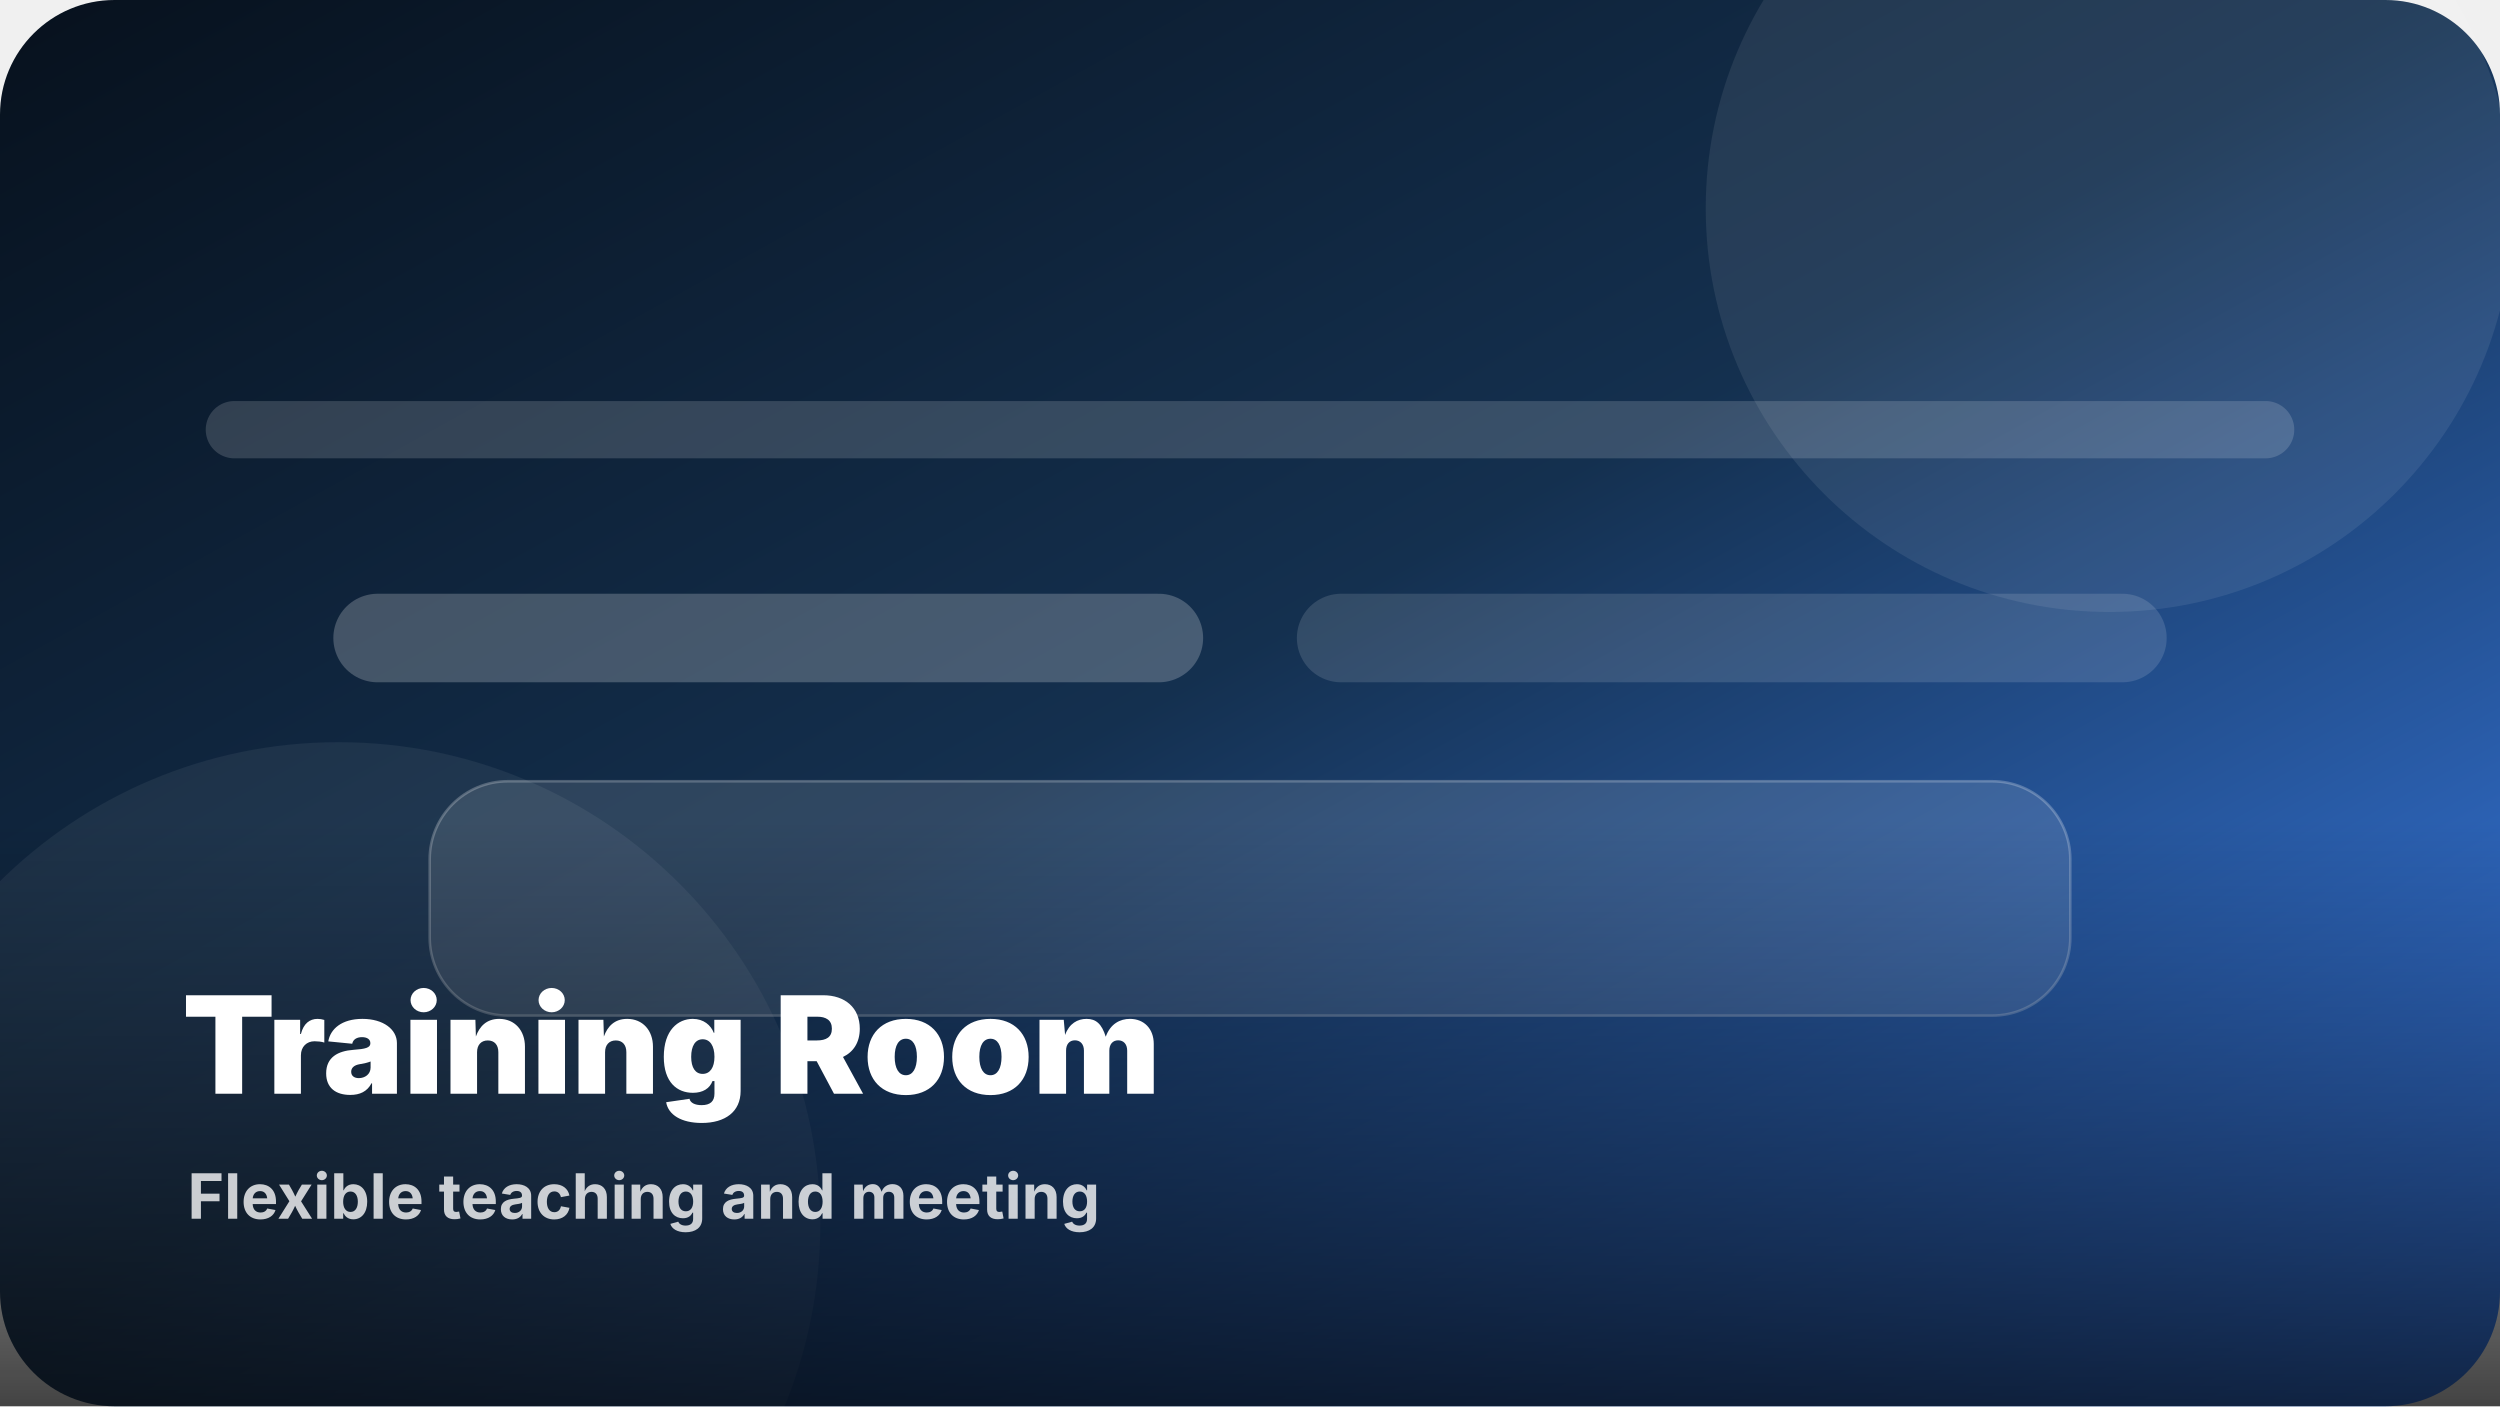
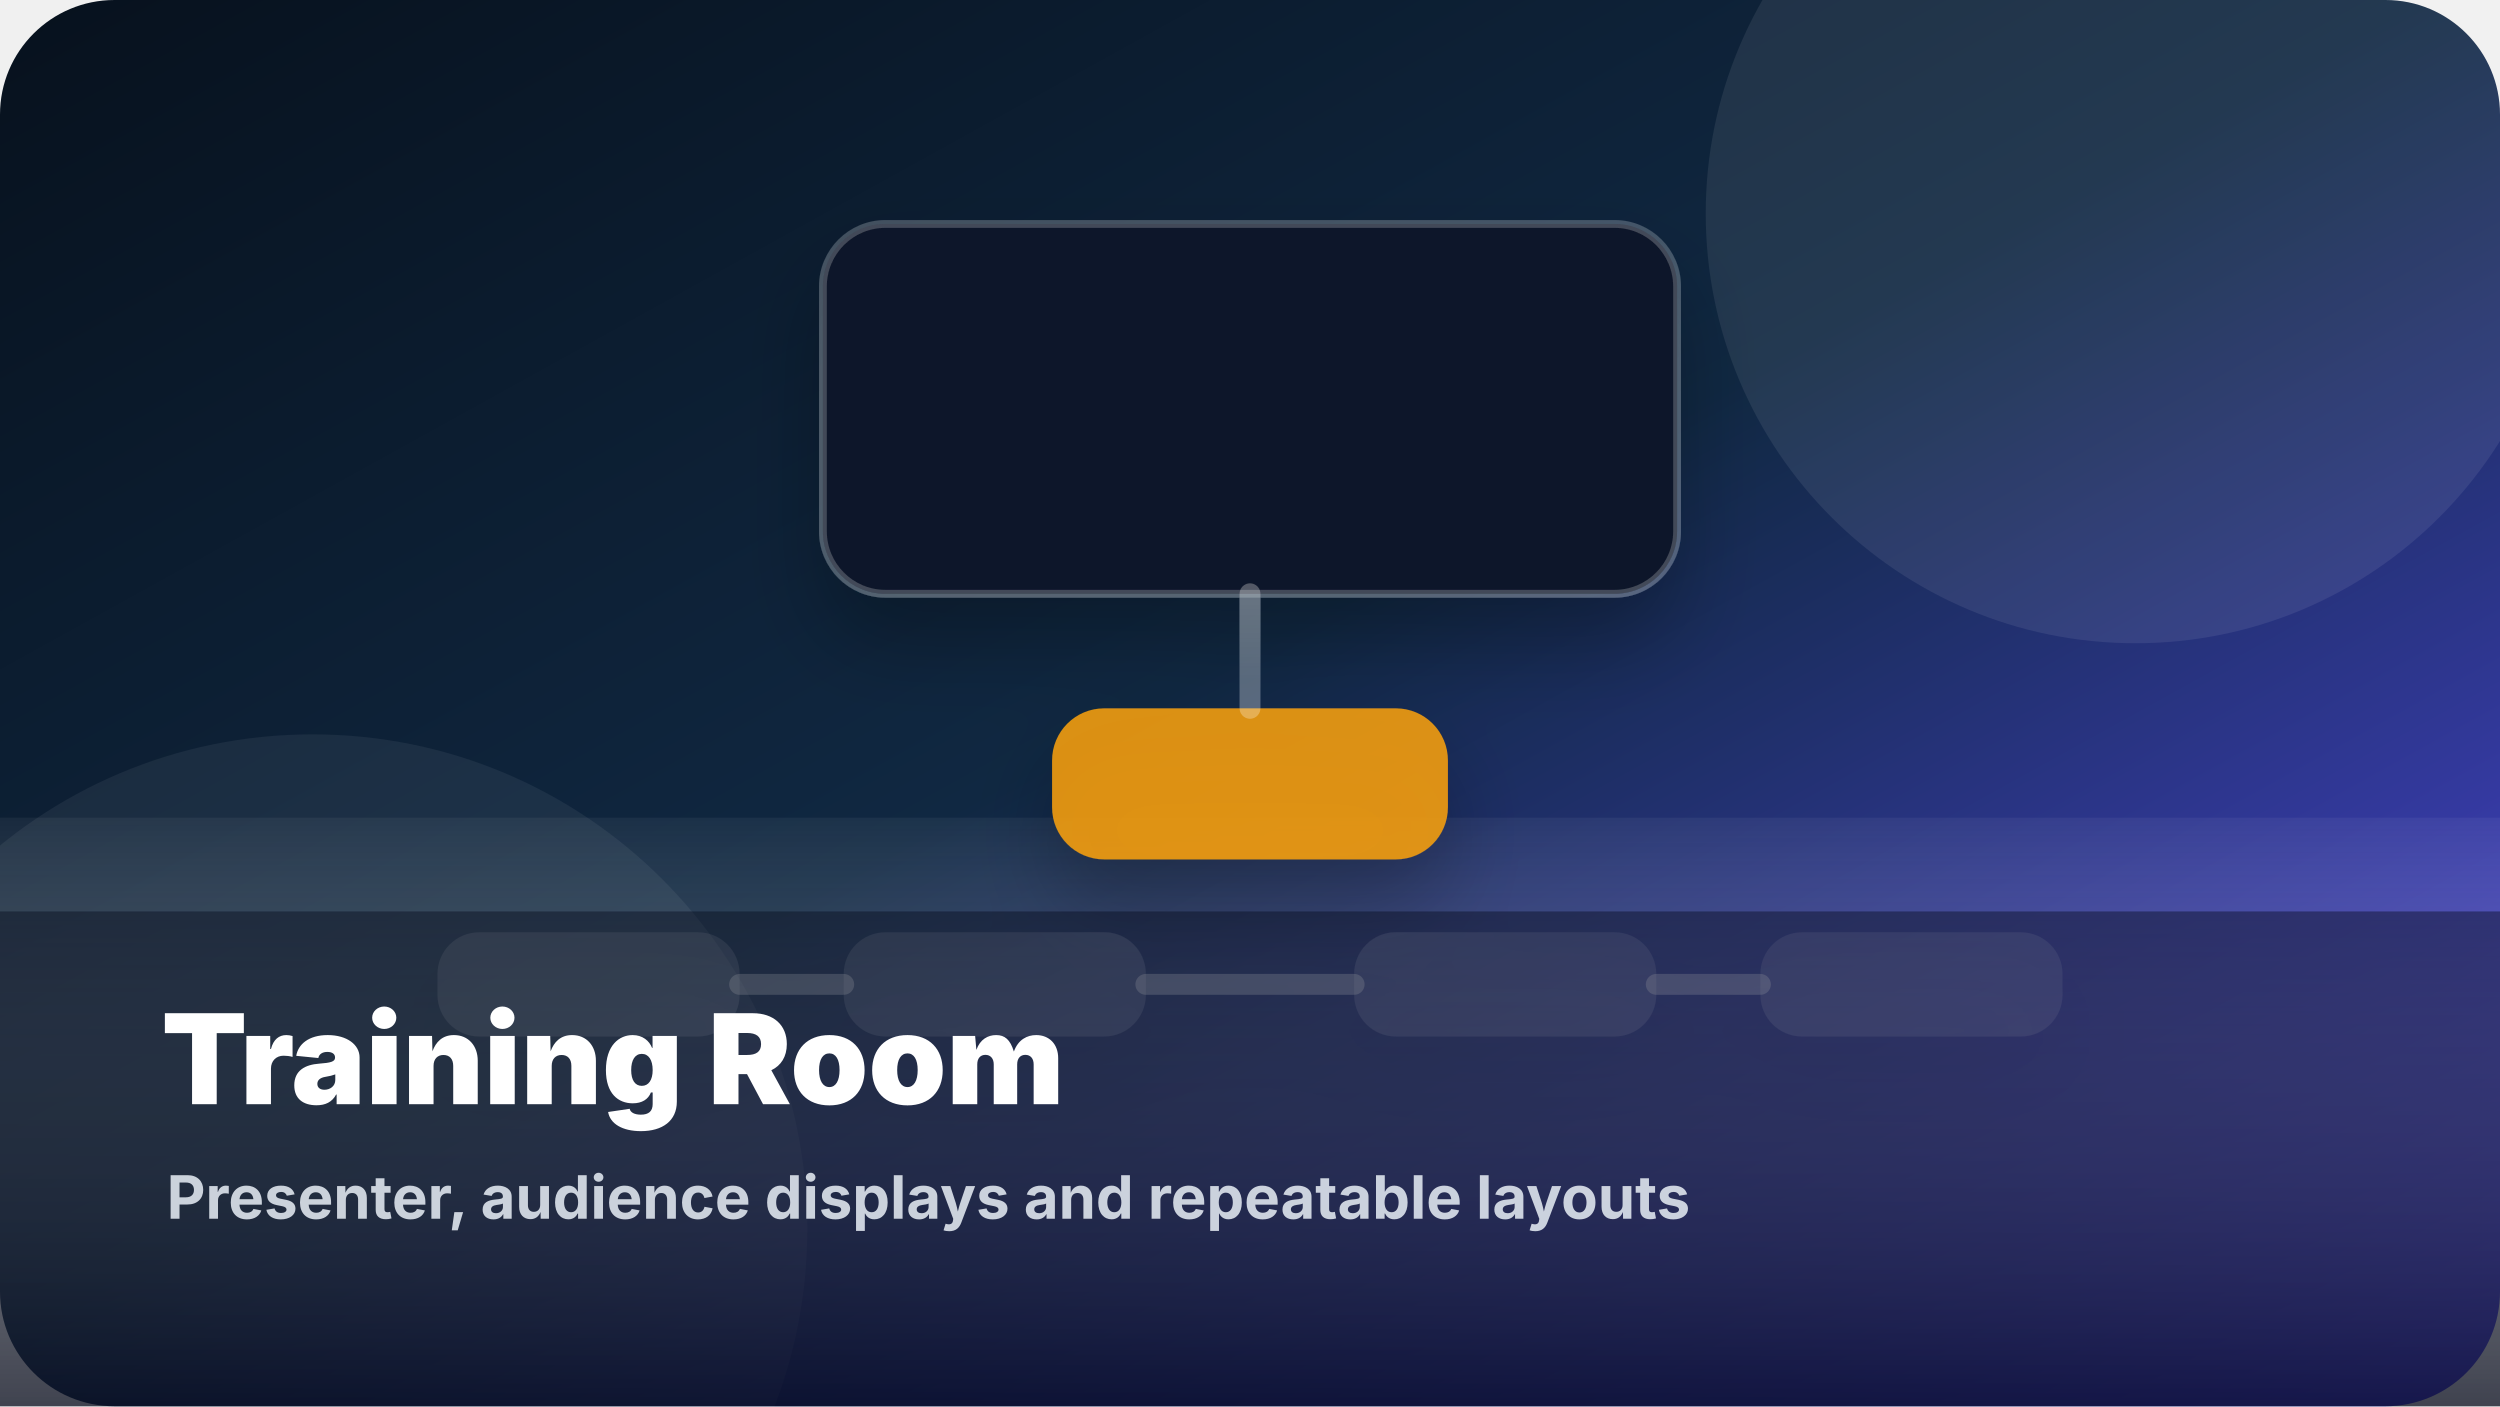
- <svg xmlns="http://www.w3.org/2000/svg" width="960" height="540" viewBox="0 0 960 540">
+ <svg xmlns="http://www.w3.org/2000/svg" width="960" height="540" viewBox="0 0 960 540" role="img" aria-label="Training Room">
  <defs>
    <linearGradient id="bg" x1="0" y1="0" x2="1" y2="1">
      <stop offset="0%" stop-color="#07111d" />
-       <stop offset="48%" stop-color="#14304f" />
-       <stop offset="100%" stop-color="#3b82f6" />
+       <stop offset="48%" stop-color="#102842" />
+       <stop offset="100%" stop-color="#4f46e5" />
    </linearGradient>
-     <linearGradient id="fade" x1="0" y1="0" x2="0" y2="1">
-       <stop offset="0%" stop-color="rgba(0,0,0,0)" />
-       <stop offset="100%" stop-color="rgba(0,0,0,0.72)" />
+     <linearGradient id="floor" x1="0" y1="0" x2="0" y2="1">
+       <stop offset="0%" stop-color="#ffffff" stop-opacity="0.05" />
+       <stop offset="100%" stop-color="#020617" stop-opacity="0.56" />
    </linearGradient>
+     <filter id="softShadow" x="-20%" y="-20%" width="140%" height="140%">
+       <feDropShadow dx="0" dy="18" stdDeviation="16" flood-color="#000000" flood-opacity="0.28" />
+     </filter>
  </defs>
  <rect width="960" height="540" rx="44" fill="url(#bg)" />
-   <circle cx="810" cy="80" r="155" fill="rgba(255,255,255,0.08)" />
-   <circle cx="130" cy="470" r="185" fill="rgba(255,255,255,0.06)" />
-   <path d="M90 165h780" stroke="rgba(255,255,255,0.16)" stroke-width="22" stroke-linecap="round" />
-   <path d="M145 245h300" stroke="rgba(255,255,255,0.22)" stroke-width="34" stroke-linecap="round" />
-   <path d="M515 245h300" stroke="rgba(255,255,255,0.13)" stroke-width="34" stroke-linecap="round" />
-   <rect x="165" y="300" width="630" height="90" rx="30" fill="rgba(255,255,255,0.12)" stroke="rgba(255,255,255,0.24)" />
-   <rect y="315" width="960" height="225" fill="url(#fade)" />
-   <text x="70" y="420" font-family="Inter, Arial, sans-serif" font-size="52" font-weight="850" fill="#ffffff">Training Room</text>
-   <text x="72" y="468" font-family="Inter, Arial, sans-serif" font-size="24" font-weight="700" fill="rgba(255,255,255,0.78)">Flexible teaching and meeting</text>
+   <circle cx="820" cy="82" r="165" fill="#ffffff" opacity="0.08" />
+   <circle cx="120" cy="472" r="190" fill="#ffffff" opacity="0.06" />
+   <rect x="0" y="314" width="960" height="226" fill="url(#floor)" />
+   <g filter="url(#softShadow)">
+     <rect x="316" y="86" width="328" height="142" rx="24" fill="#0f172a" stroke="#f8fafc" stroke-opacity="0.22" stroke-width="3" />
+     <rect x="404" y="272" width="152" height="58" rx="20" fill="#f59e0b" opacity="0.88" />
+     <rect x="168" y="358" width="116" height="40" rx="16" fill="#f8fafc" opacity="0.13" />
+     <rect x="324" y="358" width="116" height="40" rx="16" fill="#f8fafc" opacity="0.13" />
+     <rect x="520" y="358" width="116" height="40" rx="16" fill="#f8fafc" opacity="0.13" />
+     <rect x="676" y="358" width="116" height="40" rx="16" fill="#f8fafc" opacity="0.13" />
+     <path d="M480 272v-44M284 378h40M440 378h80M636 378h40" stroke="#ffffff" stroke-opacity="0.28" stroke-width="8" stroke-linecap="round" />
+   </g>
+   <rect x="0" y="350" width="960" height="190" fill="#020617" opacity="0.42" />
+   <text x="62" y="424" font-family="Inter, Arial, sans-serif" font-size="48" font-weight="850" fill="#ffffff">Training Room</text>
+   <text x="64" y="468" font-family="Inter, Arial, sans-serif" font-size="23" font-weight="700" fill="#e2e8f0" opacity="0.88">Presenter, audience displays and repeatable layouts</text>
</svg>
